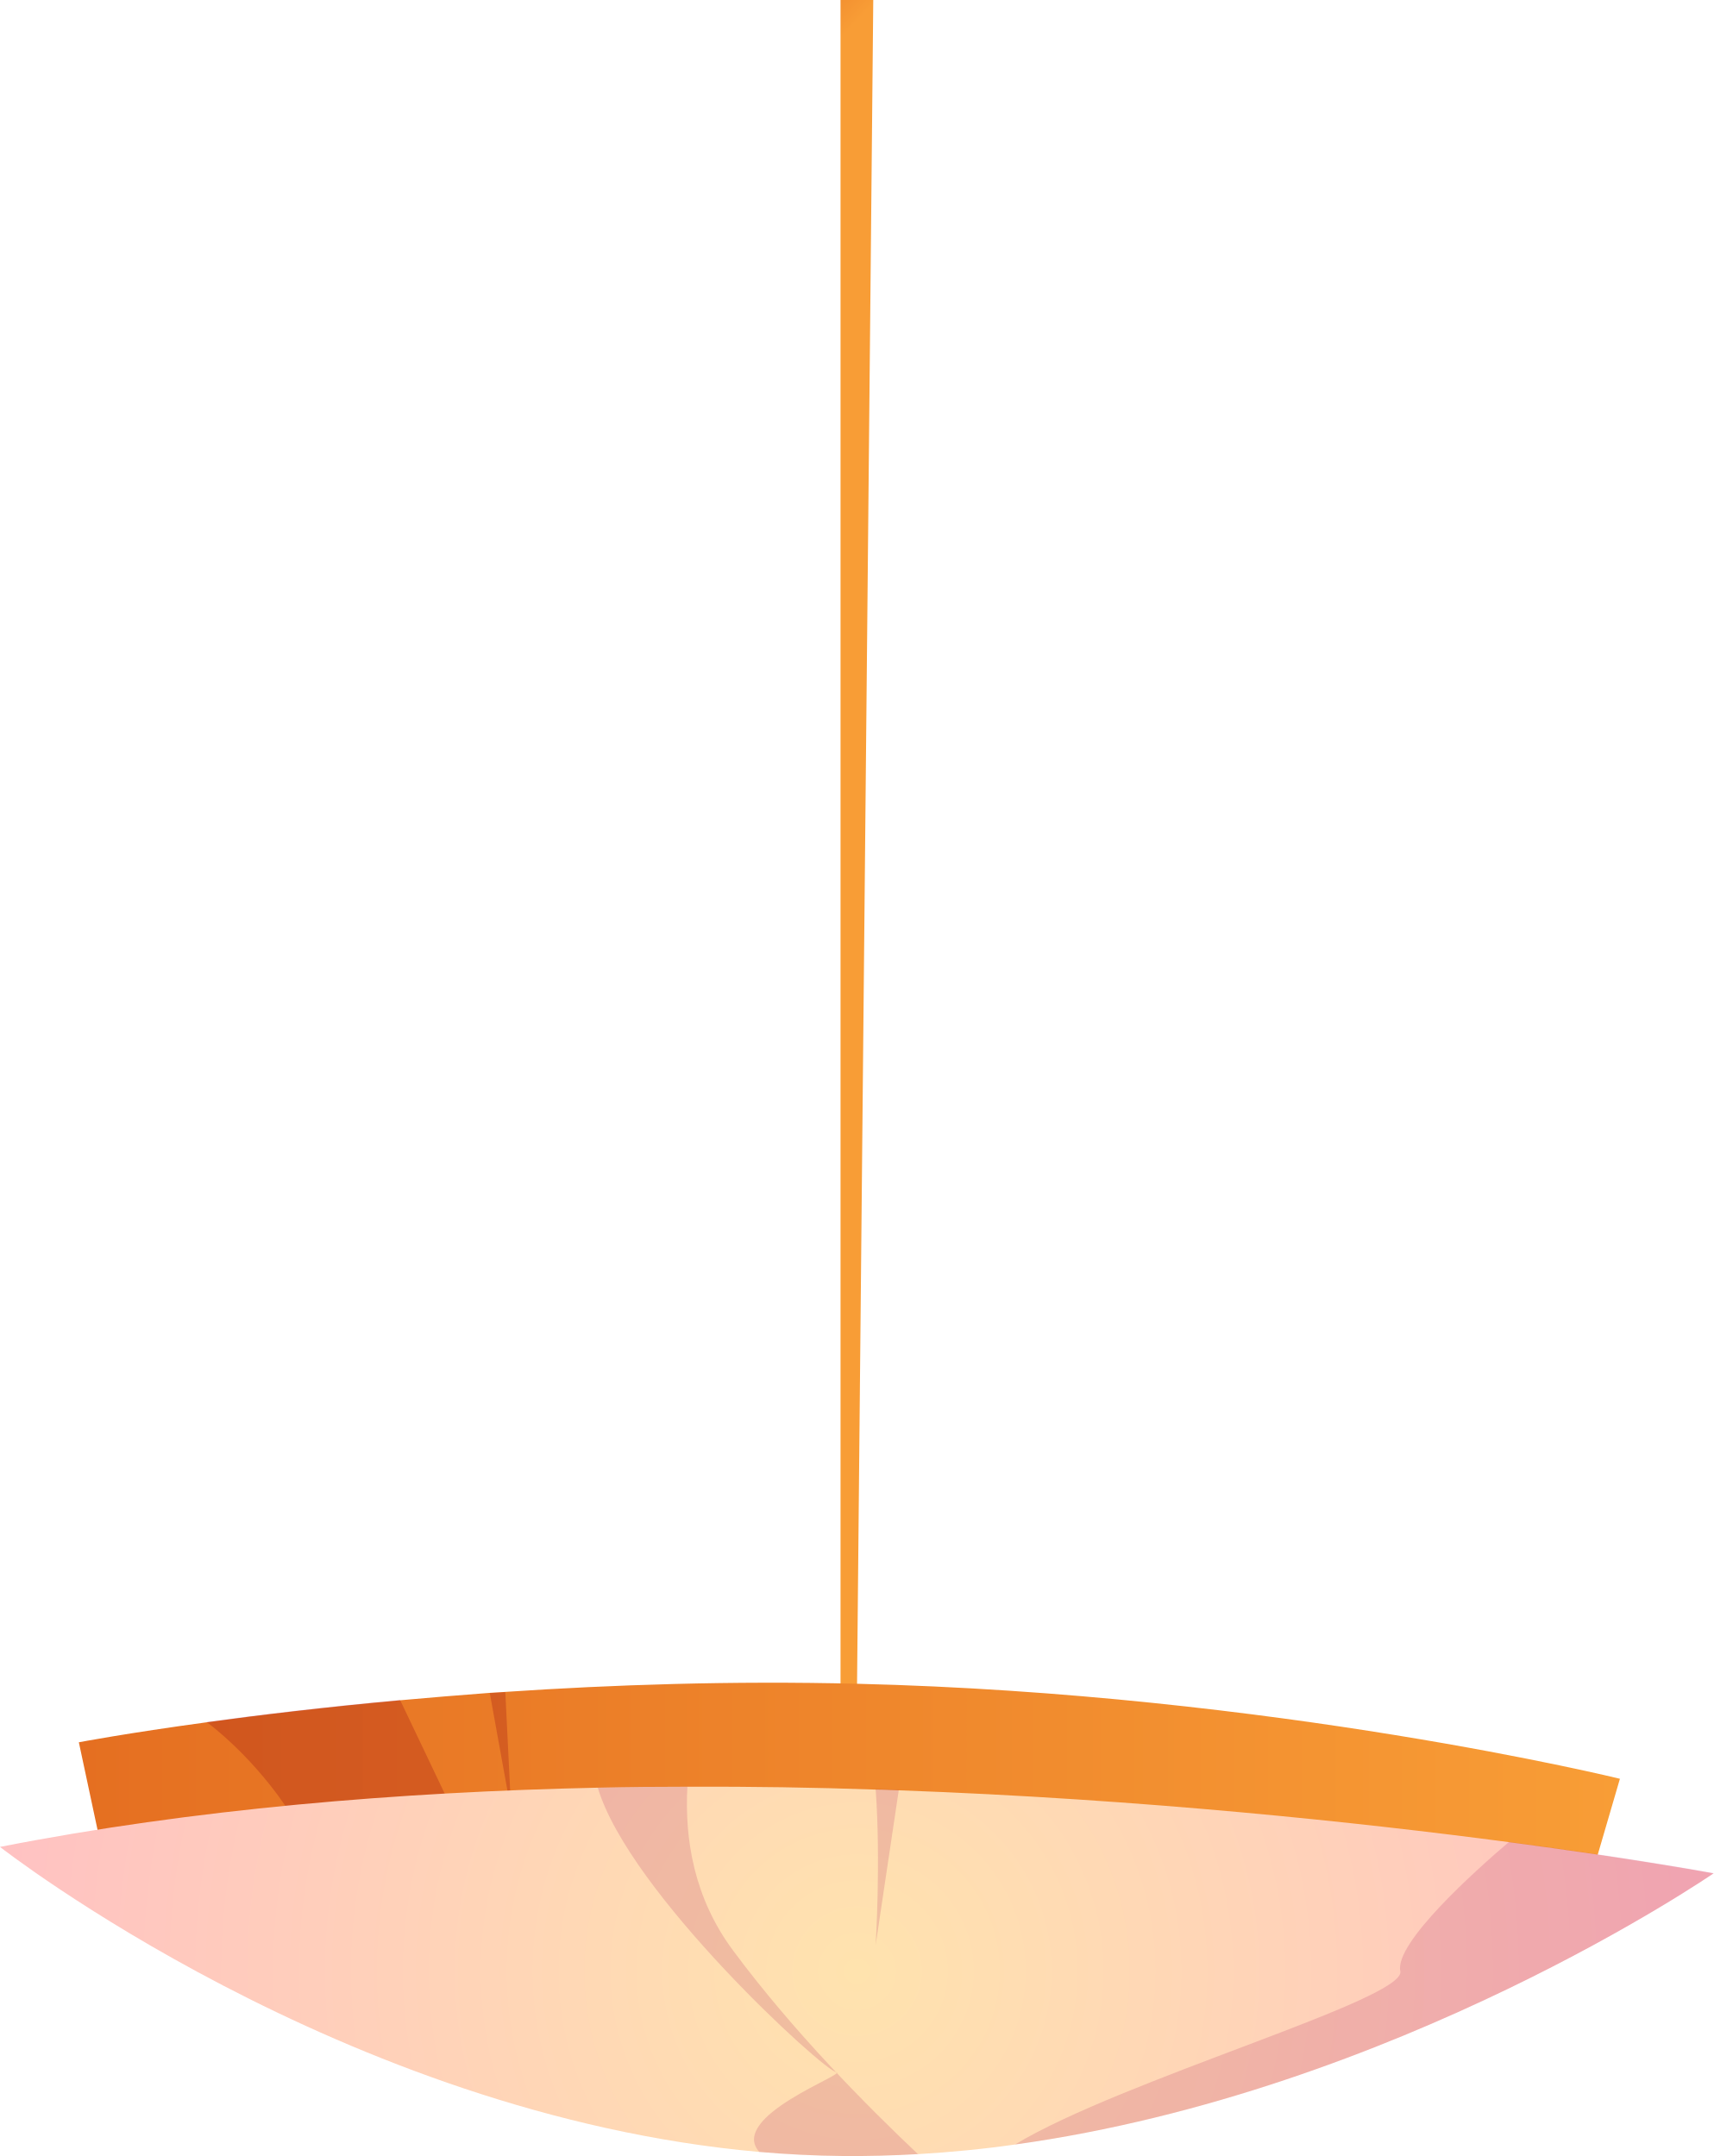
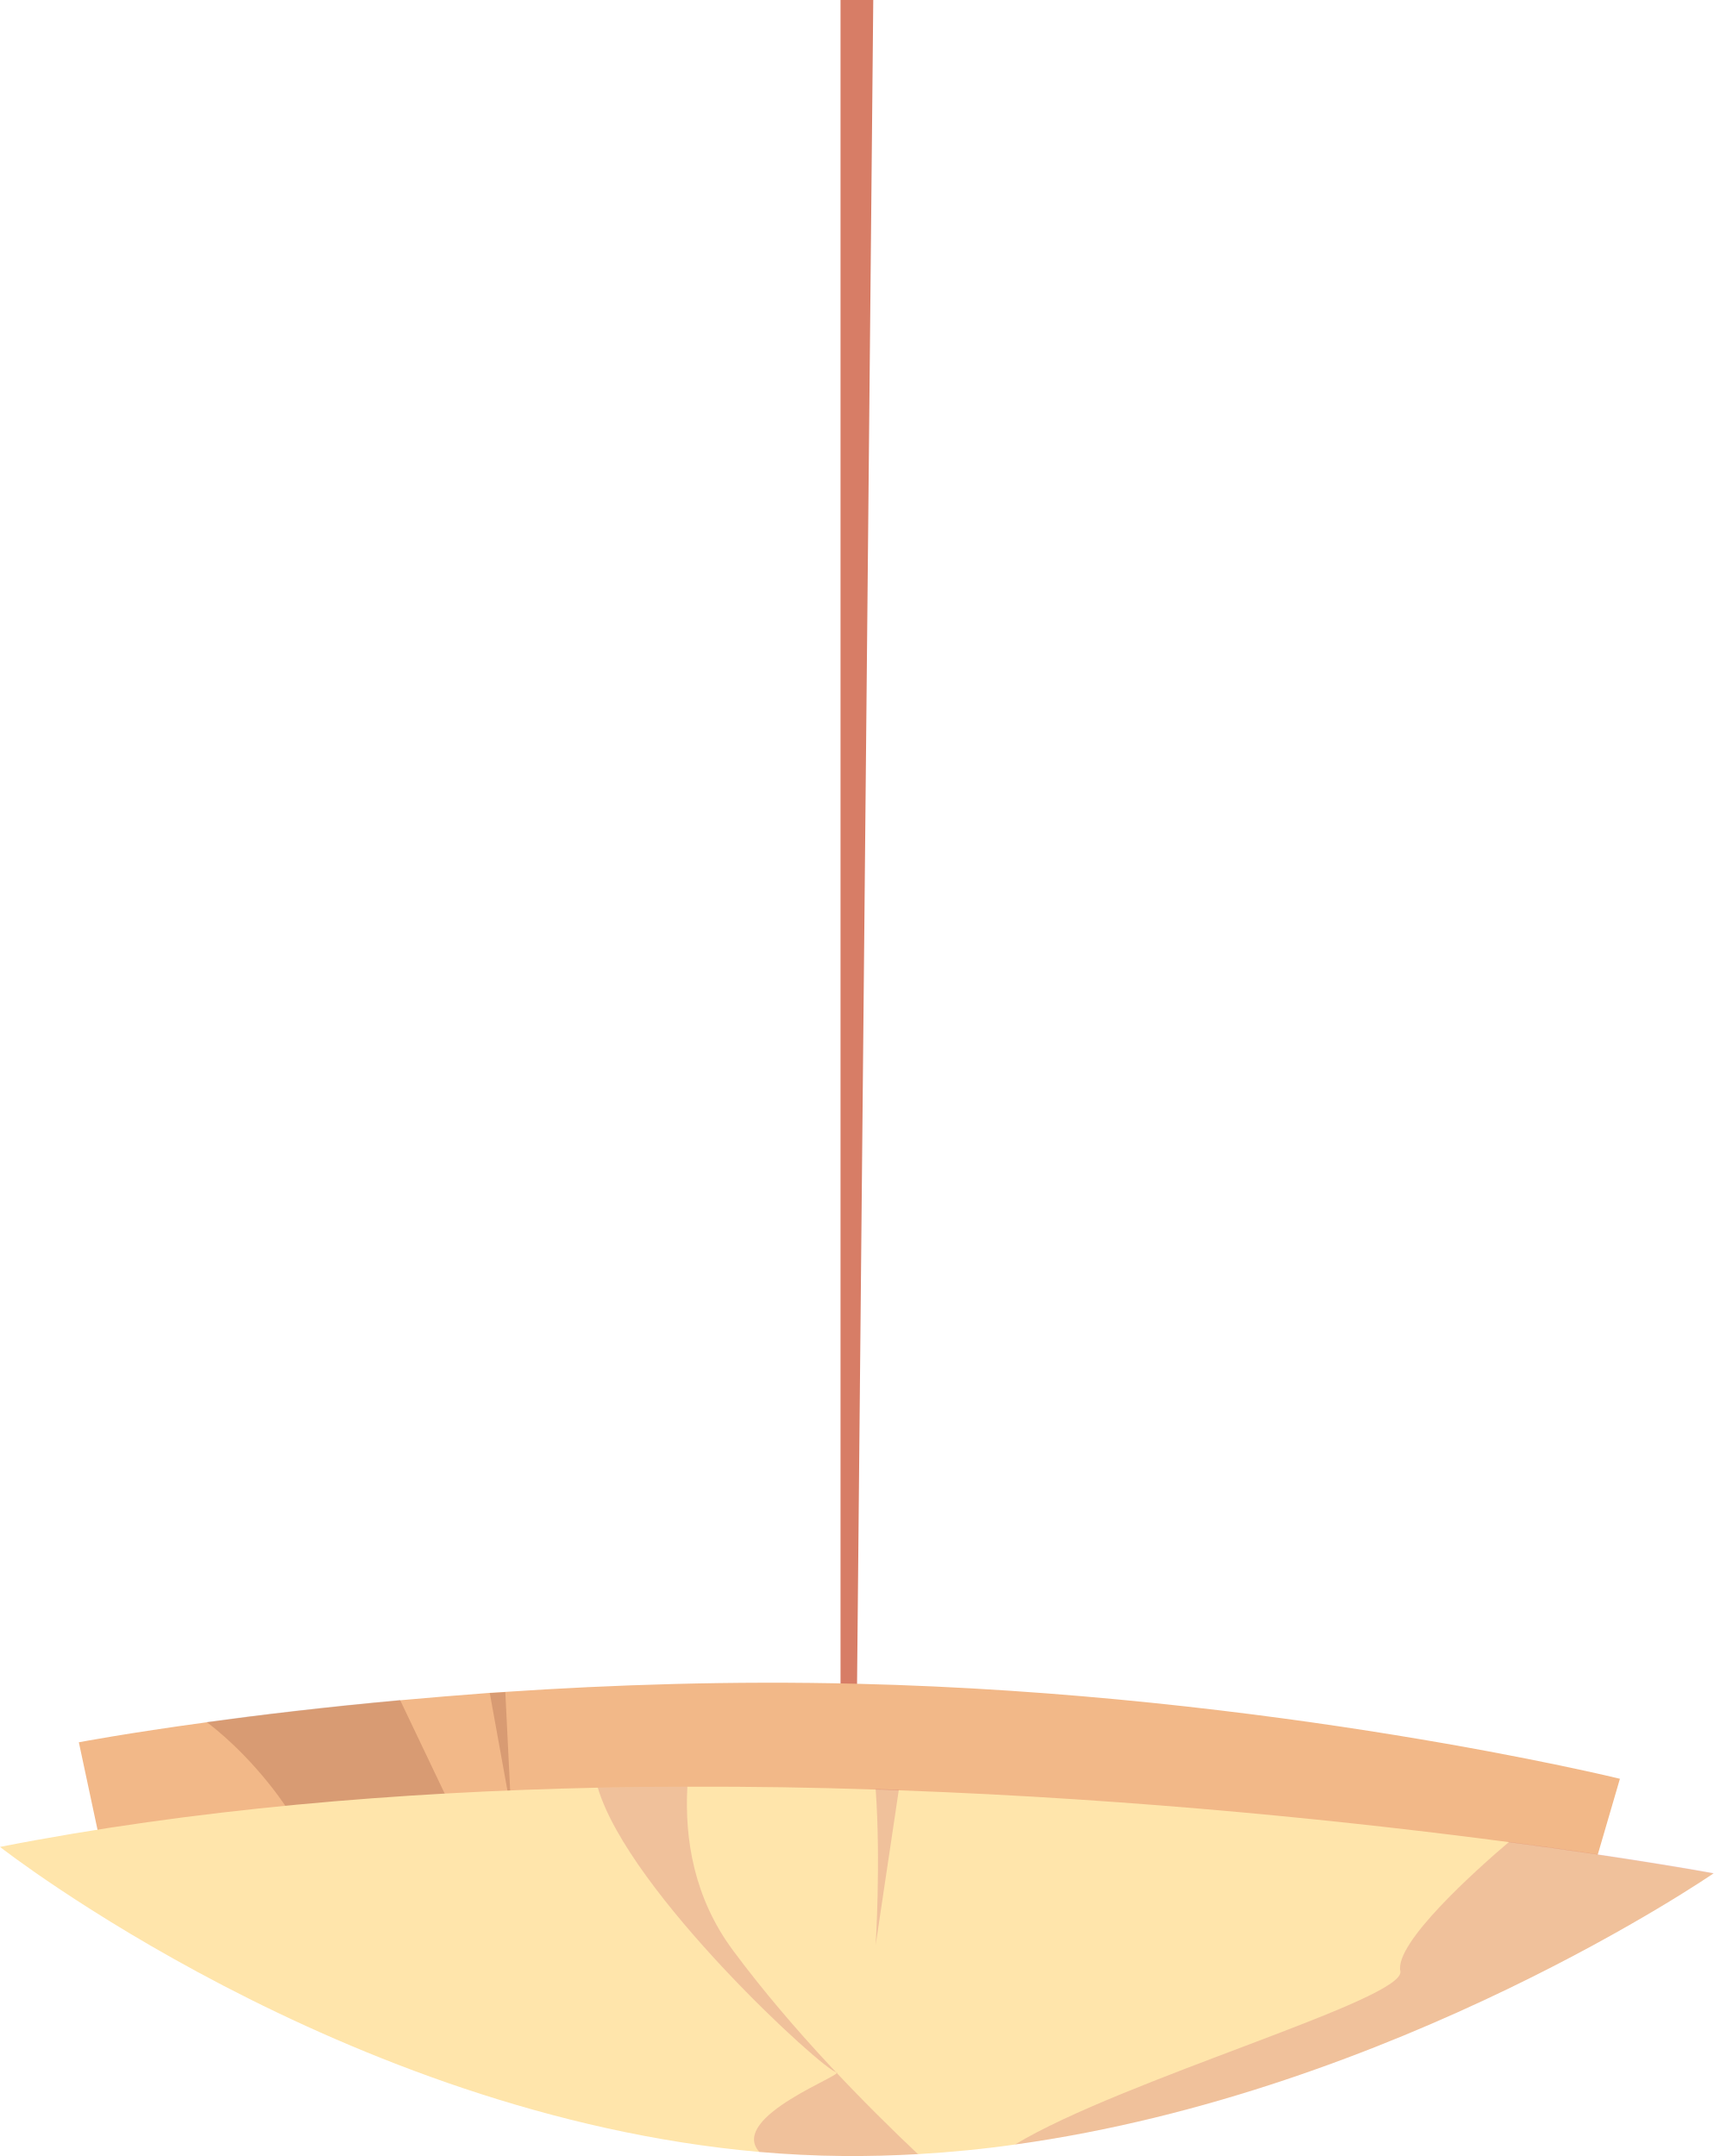
- <svg xmlns="http://www.w3.org/2000/svg" xmlns:xlink="http://www.w3.org/1999/xlink" viewBox="0 0 71.73 90.26">
-   <defs>
-     <style>.e{fill:url(#d);}.e,.f,.g,.h,.i{fill-rule:evenodd;}.f{fill:url(#b);}.g{fill:url(#c);}.h{opacity:.25;}.h,.i{fill:#a0006e;mix-blend-mode:multiply;}.i{opacity:.16;}.j{isolation:isolate;}</style>
-     <linearGradient id="b" x1="15.57" y1="16.05" x2="18.72" y2="19.03" gradientTransform="matrix(1, 0, 0, 1, 0, 0)" gradientUnits="userSpaceOnUse">
-       <stop offset="0" stop-color="#e56f21" />
-       <stop offset="1" stop-color="#f89d36" />
-     </linearGradient>
-     <linearGradient id="c" x1="3.29" y1="76.22" x2="67.8" y2="76.22" xlink:href="#b" />
-     <radialGradient id="d" cx="35.87" cy="82.52" fx="35.87" fy="82.52" r="36.93" gradientTransform="matrix(1, 0, 0, 1, 0, 0)" gradientUnits="userSpaceOnUse">
-       <stop offset="0" stop-color="#ffe3ae" />
-       <stop offset="1" stop-color="#ffc1c3" />
-     </radialGradient>
-   </defs>
+ <svg xmlns="http://www.w3.org/2000/svg" viewBox="0 0 71.73 90.26">
  <g style="isolation:isolate;">
    <g id="a">
      <g>
-         <polygon points="35.18 70.65 35.18 0 36.55 0 35.87 70.65 35.18 70.65" style="fill:url(#b); fill-rule:evenodd;" />
-         <path d="M67.8,74.47l-2.2,7.53-60.69-1.52-1.61-7.54s1.99-.38,5.37-.84c2.18-.3,4.93-.63,8.09-.92,1.2-.11,2.45-.21,3.75-.31,.21-.01,.43-.03,.65-.04,4.46-.3,9.48-.47,14.71-.34,17.46,.42,31.94,3.98,31.94,3.98Z" style="fill:url(#c); fill-rule:evenodd;" />
-         <path d="M16.75,71.18l2.25,4.72h-6.86s-1.28-2.11-3.49-3.81c2.18-.3,4.93-.63,8.09-.92Z" style="fill:#a0006e; fill-rule:evenodd; mix-blend-mode:multiply; opacity:.25;" />
-         <path d="M21.41,75.91l-.91-5.03c.21-.01,.43-.03,.65-.04l.25,5.08Z" style="fill:#a0006e; fill-rule:evenodd; mix-blend-mode:multiply; opacity:.25;" />
-         <path d="M71.73,78.42s-13.25,9.14-29.25,11.36c-1.33,.19-2.67,.32-4.03,.4-1.05,.06-2.11,.09-3.17,.08-1.18-.01-2.34-.07-3.5-.17-17.47-1.55-31.78-12.77-31.78-12.77,8.1-1.59,16.7-2.3,25.03-2.48,1.26-.03,2.51-.04,3.75-.04,2.67-.01,5.3,.03,7.86,.12,.33,0,.65,.02,.97,.03,10.24,.37,19.33,1.35,25.54,2.17,5.35,.71,8.57,1.31,8.57,1.31Z" style="fill:url(#d); fill-rule:evenodd;" />
+         <polygon points="35.18 70.65 35.18 0 36.55 0 35.87 70.65 35.18 70.65" style="fill:#d77d66; fill-rule:evenodd;" />
+         <path d="M67.8,74.47l-2.2,7.53-60.69-1.52-1.61-7.54s1.99-.38,5.37-.84c2.18-.3,4.93-.63,8.09-.92,1.2-.11,2.45-.21,3.75-.31,.21-.01,.43-.03,.65-.04,4.46-.3,9.48-.47,14.71-.34,17.46,.42,31.94,3.98,31.94,3.98Z" style="fill:#f2b888; fill-rule:evenodd;" />
+         <path d="M16.75,71.18l2.25,4.72h-6.86s-1.28-2.11-3.49-3.81c2.18-.3,4.93-.63,8.09-.92Z" style="fill:#925f5e; fill-rule:evenodd; mix-blend-mode:multiply; opacity:.25;" />
+         <path d="M21.41,75.91l-.91-5.03c.21-.01,.43-.03,.65-.04l.25,5.08Z" style="fill:#945f5f; fill-rule:evenodd; mix-blend-mode:multiply; opacity:.25;" />
+         <path d="M71.73,78.42s-13.25,9.14-29.25,11.36c-1.33,.19-2.67,.32-4.03,.4-1.05,.06-2.11,.09-3.17,.08-1.18-.01-2.34-.07-3.5-.17-17.47-1.55-31.78-12.77-31.78-12.77,8.1-1.59,16.7-2.3,25.03-2.48,1.26-.03,2.51-.04,3.75-.04,2.67-.01,5.3,.03,7.86,.12,.33,0,.65,.02,.97,.03,10.24,.37,19.33,1.35,25.54,2.17,5.35,.71,8.57,1.31,8.57,1.31Z" style="fill:#ffe5ab; fill-rule:evenodd;" />
        <path d="M71.73,78.42s-13.25,9.14-29.25,11.36c4.52-2.73,16.39-6.08,16.13-7.26-.25-1.17,3.14-4.21,4.55-5.41,5.35,.71,8.57,1.31,8.57,1.31Z" style="fill:#a0006e; fill-rule:evenodd; mix-blend-mode:multiply; opacity:.16;" />
        <path d="M38.45,90.18c-1.05,.06-2.11,.09-3.17,.08-1.18-.01-2.34-.07-3.5-.17-1.32-1.48,3.73-3.29,3.22-3.34-.52-.06-8.67-7.5-9.98-11.91,1.26-.03,2.51-.04,3.75-.04-.12,2.2,.28,4.65,1.9,6.84,2.51,3.39,5.61,6.52,7.77,8.56Z" style="fill:#a0006e; fill-rule:evenodd; mix-blend-mode:multiply; opacity:.16;" />
        <path d="M36.65,81.43s.22-3.5,0-6.53c.33,0,.65,.02,.97,.03l-.97,6.5Z" style="fill:#a0006e; fill-rule:evenodd; mix-blend-mode:multiply; opacity:.16;" />
      </g>
    </g>
  </g>
</svg>
